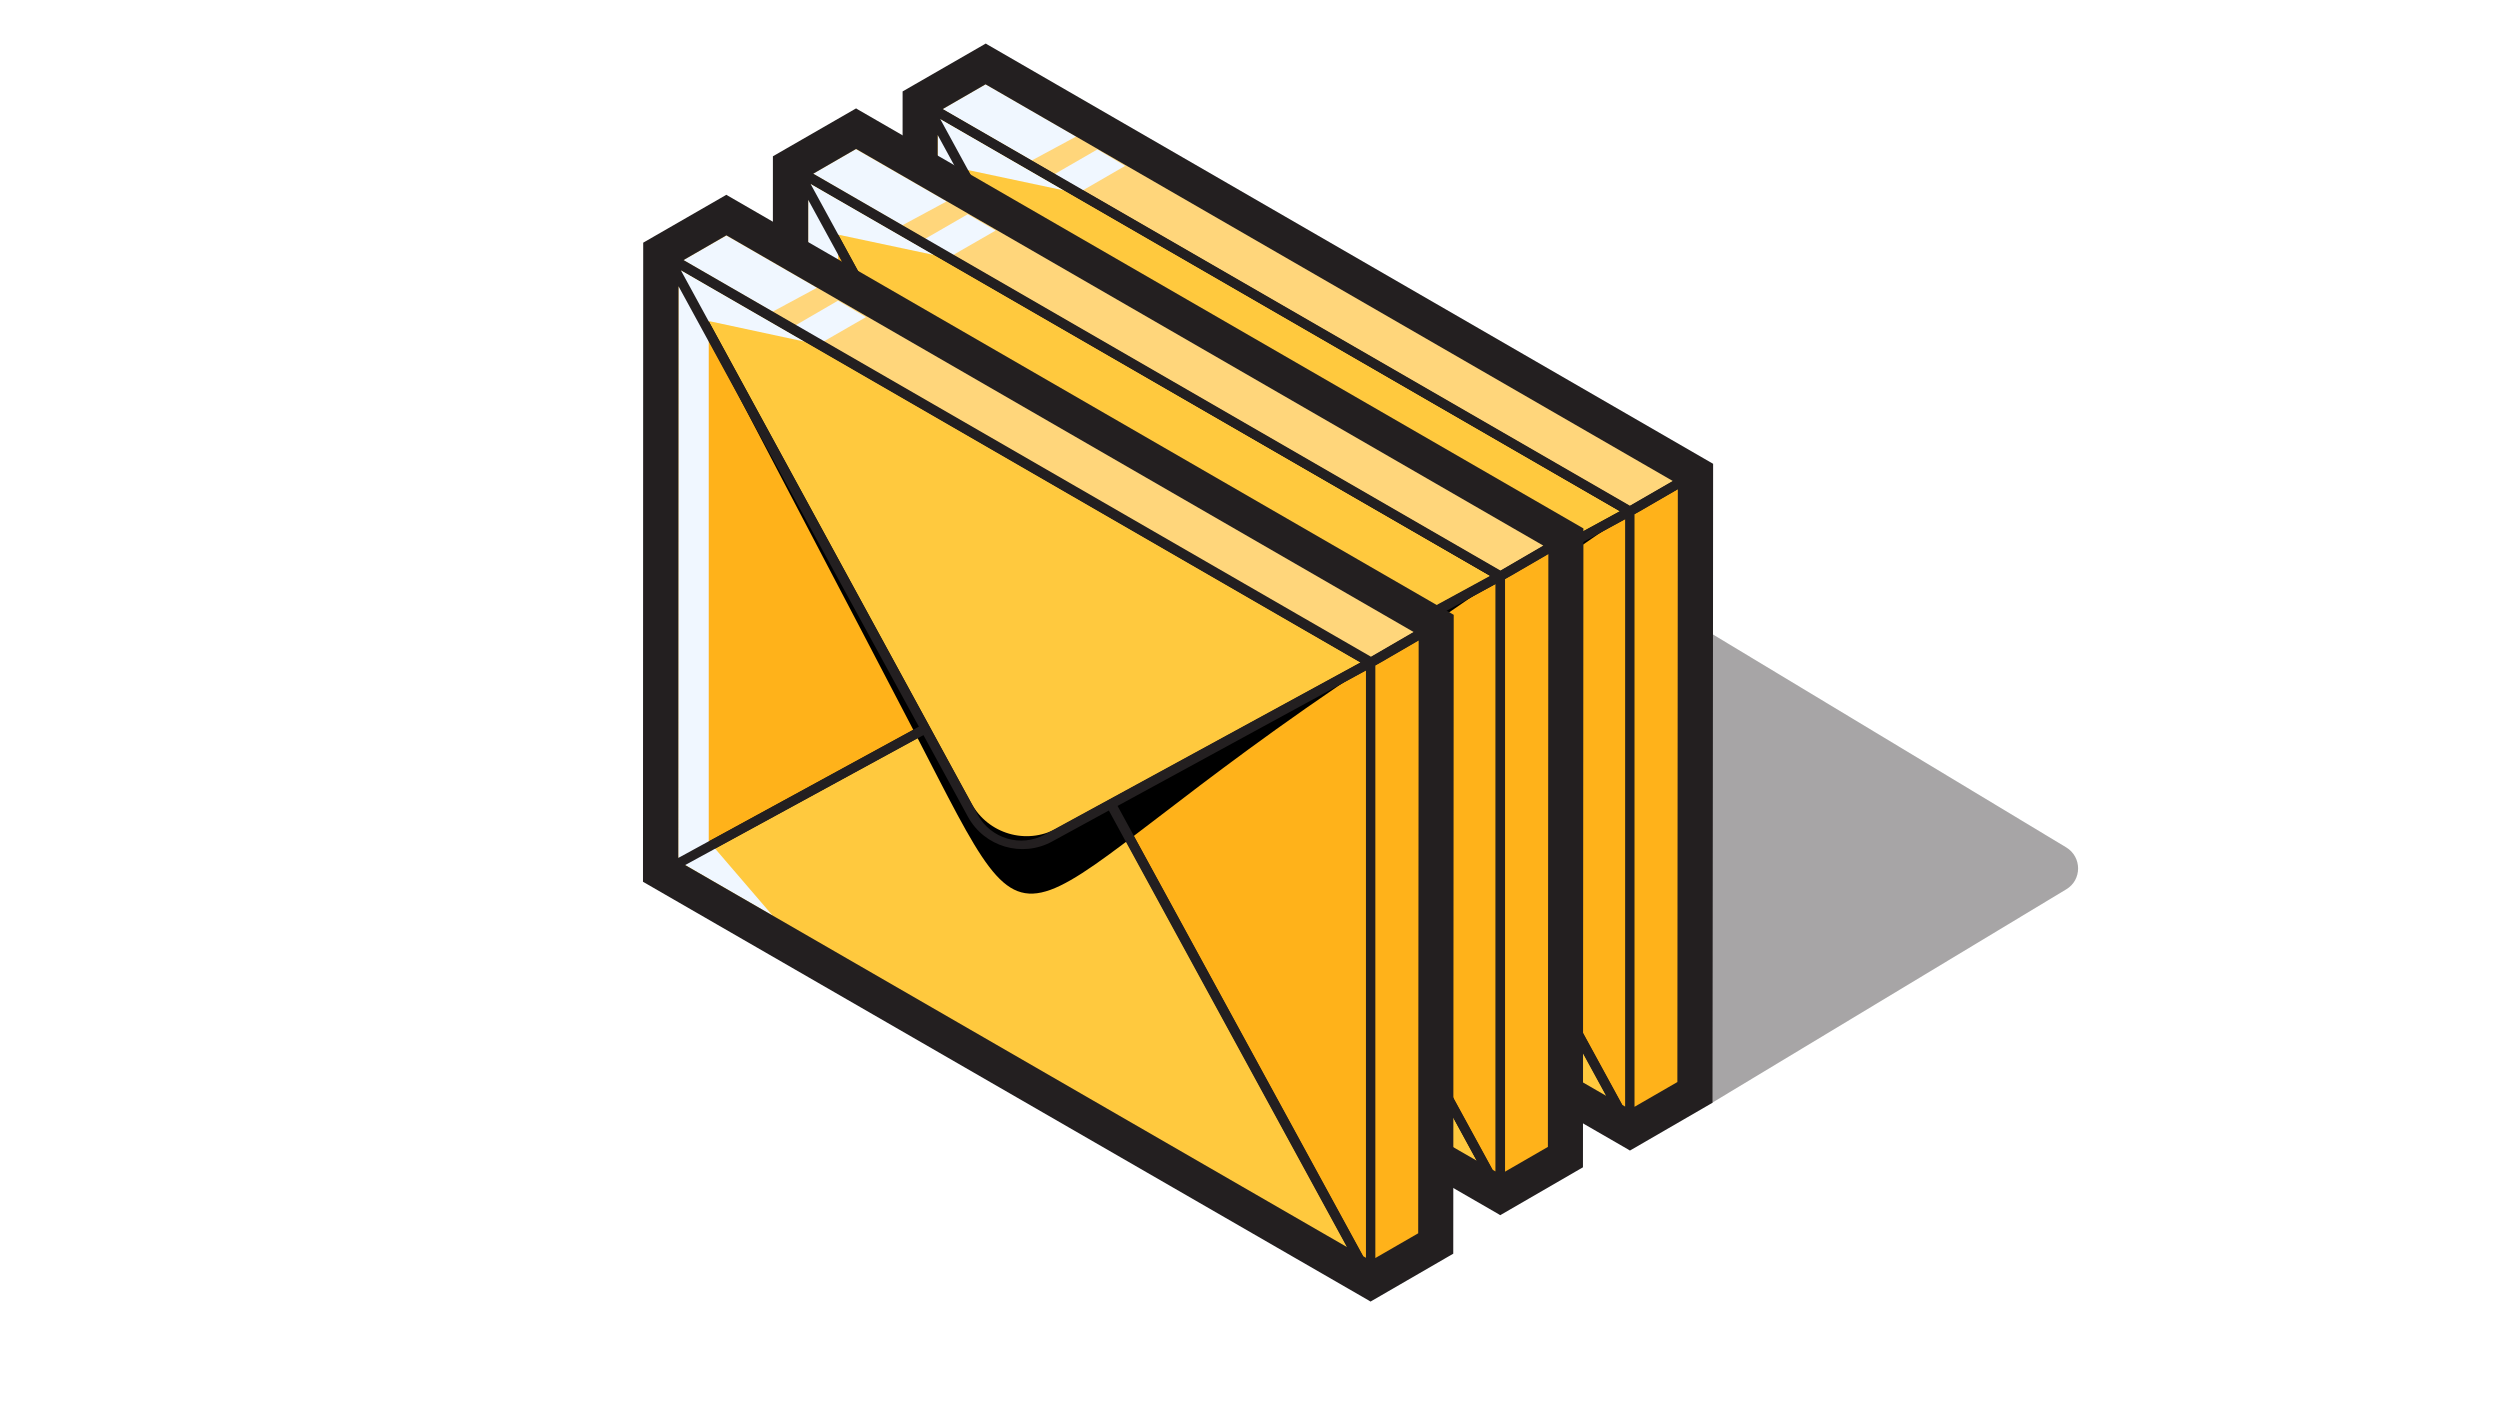
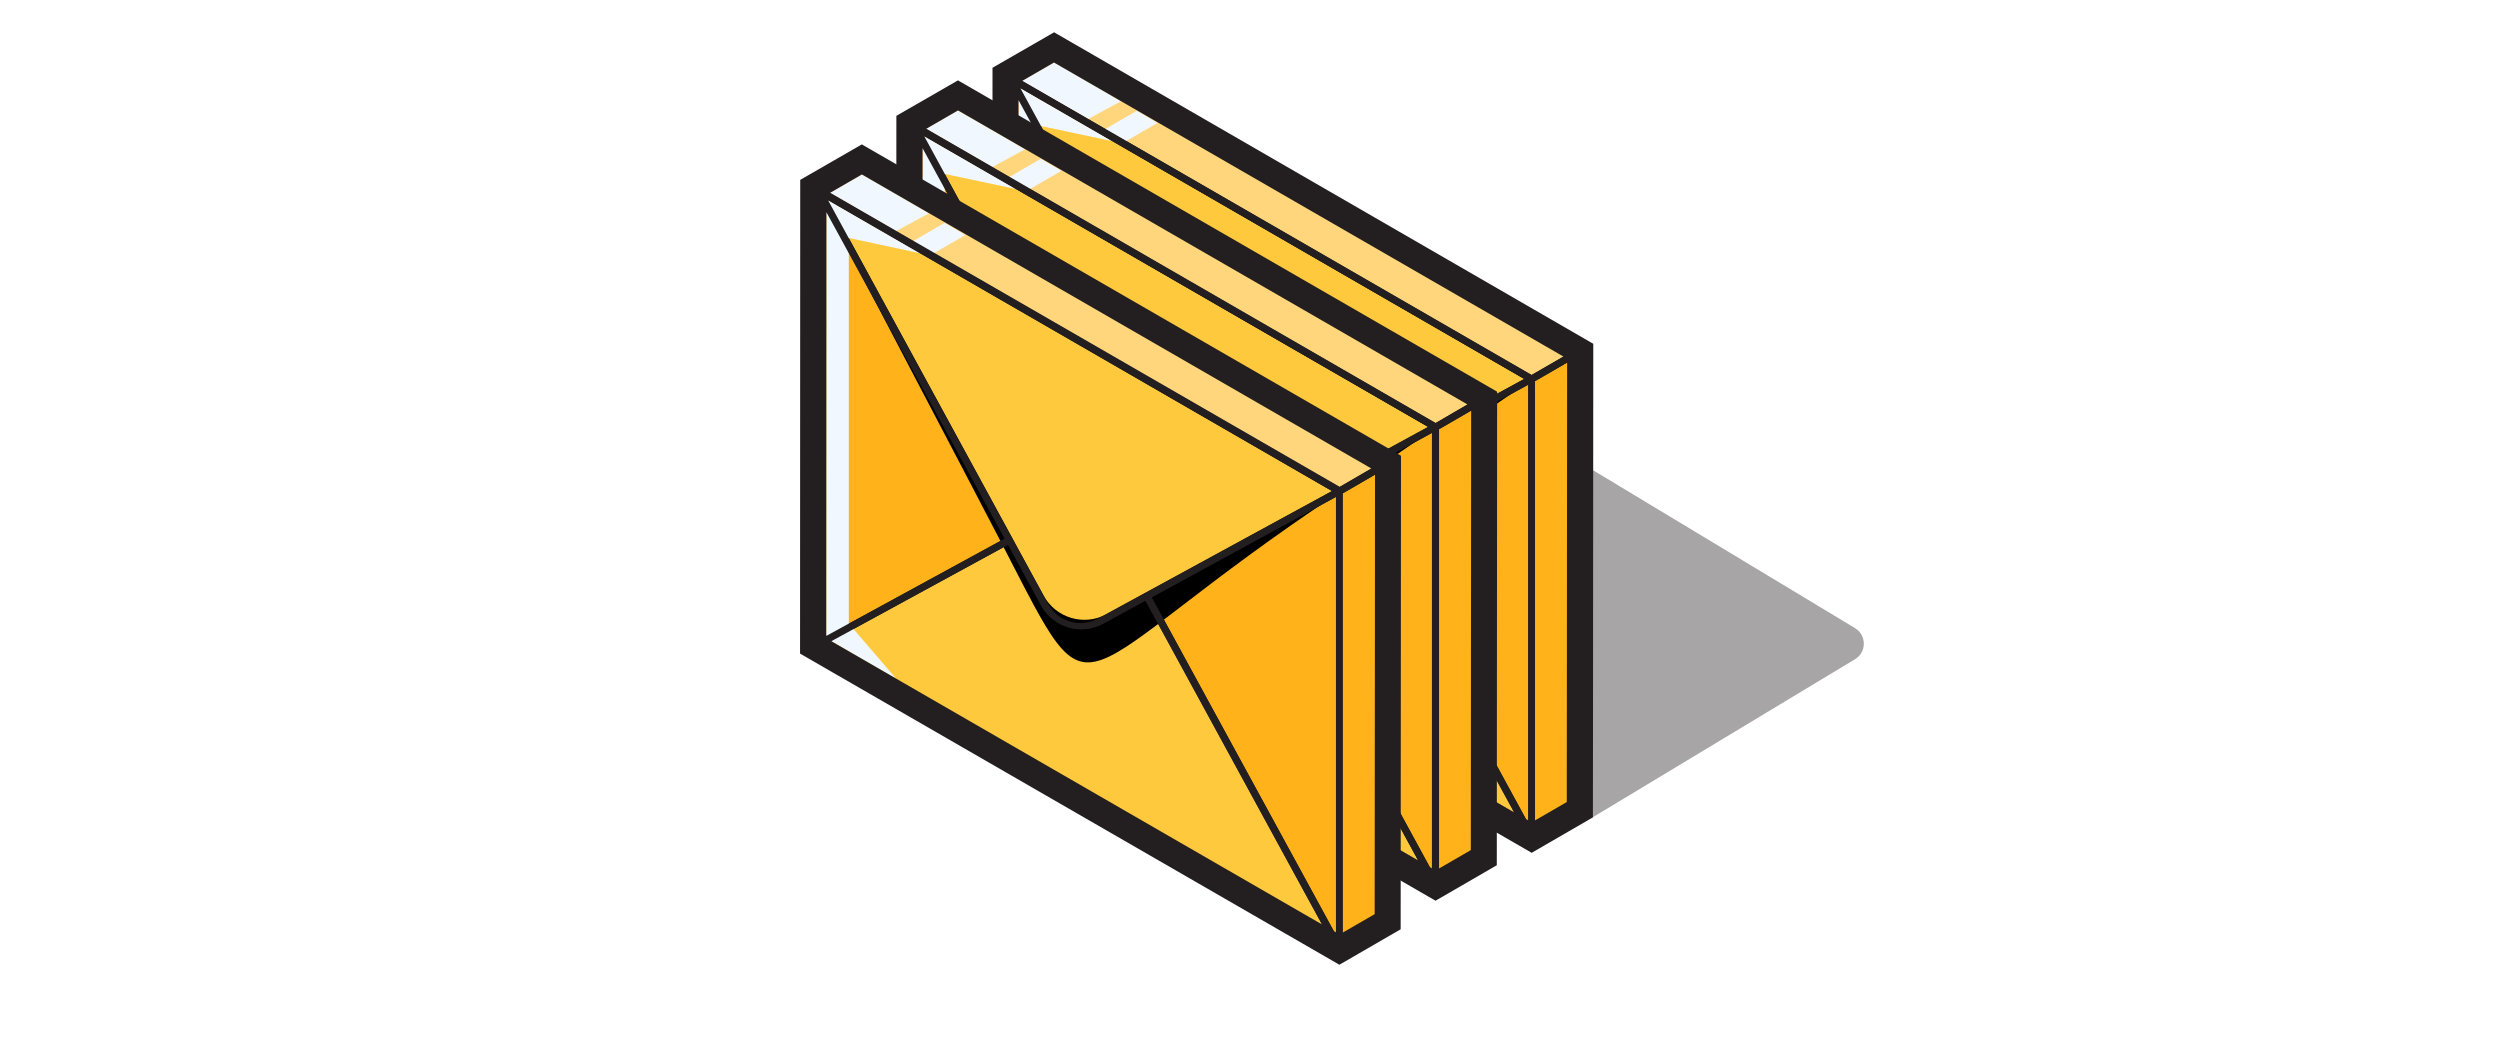
- <svg xmlns="http://www.w3.org/2000/svg" version="1.1" id="Capa_1" x="0px" y="0px" width="390.4px" height="222.9px" viewBox="0 0 790.4 622.9" enable-background="new 0 0 790.4 622.9" xml:space="preserve">
+ <svg xmlns="http://www.w3.org/2000/svg" version="1.1" id="Capa_1" x="0px" y="0px" width="290.4px" height="122.9px" viewBox="0 0 790.4 622.9" enable-background="new 0 0 790.4 622.9" xml:space="preserve">
  <g>
    <g>
      <polygon fill="#FFB21A" points="587.9,207.9 587.9,475.4 587.6,475.6 560.9,491 560.9,223.2 561.1,223.1 587.6,207.8   " />
      <g>
        <polygon fill="#FFB21A" points="561.1,223.2 561.1,491 253.2,313.2 253.2,45.4 254.4,46.1 560.9,223.1    " />
        <path fill="#FFC93E" stroke="#000000" stroke-width="4" stroke-linecap="round" stroke-linejoin="round" stroke-miterlimit="10" d="     M559.9,490.7l-306.5-177L366.7,252l20.4,37.4c6.6,12.2,21.9,16.7,34.1,10l26.5-14.4L559.9,490.7z" />
        <path d="M561.9,223.2C394.8,334,420.4,366.5,362.1,254c-21.5-41.5-87.6-167-108.9-208.6C321.2,88.5,509.1,220.7,561.9,223.2z" />
        <path fill="#FFC93E" stroke="#000000" stroke-width="4" stroke-linecap="round" stroke-linejoin="round" stroke-miterlimit="10" d="     M560.9,223.1l-113.3,61.8l-22.7,12.4c-14.3,7.8-32.1,2.5-39.9-11.7l-4.6-8.4l-11.7-21.5l-2-3.7l-6.1-11.2l-31.6-58L254.4,46.1     l157.6,91l66.8,38.6l17.2,9.9l24.8,14.3L560.9,223.1z" />
        <polygon fill="#FFD67B" stroke="#000000" stroke-width="4" stroke-linecap="round" stroke-linejoin="round" stroke-miterlimit="10" points="     253.2,45.5 560.9,223.2 587.6,207.8 279.9,30.1    " />
        <polygon fill="#F0F7FF" points="261.1,47.6 300,70 319.3,59.6 279.8,36.8    " />
        <polyline fill="#F0F7FF" points="340.7,72.4 322.2,83.1 309.9,76 328.6,65.2    " />
        <polygon fill="#F0F7FF" points="314,83.1 272.1,74.2 272.1,301.1 300,333.6 261.8,311.5 258.8,308.4 258.9,58.8 260,51.9    " />
        <path opacity="0.4" fill="#231F20" enable-background="new    " d="M751.4,369.8l-154.3-93v204.3l154.3-93     C758.3,384,758.3,374,751.4,369.8z" />
        <path fill="#231F20" d="M280.7,19.5l-0.8-0.5l-36.3,20.9l-0.1,277.9v1l316.7,182.8l0.8,0.5l36.1-20.9l0.2-277.8v-1L280.7,19.5z      M363.8,251.1l-105,57.3l0.1-249.5L363.8,251.1z M260,51.9l296.6,171.2l-137.8,75.1c-10.4,5.7-23.5,1.8-29.2-8.6l-22.1-40.5l0,0     L260,51.9z M365.8,254.8l19.4,35.6c7.2,13.2,23.7,18,36.8,10.8l24.7-13.5l103.9,190.5L261.8,311.5L365.8,254.8z M450.5,285.7     l108.4-59.1v256.3l-1.2-0.7L450.5,285.7z M261.1,47.6l18.7-10.8l299.9,173.1L561,220.7L261.1,47.6z M563,224.4l2-1.1l0.2-0.1l0,0     l16.7-9.7l-0.2,258.7L563,483V224.4L563,224.4z" />
      </g>
    </g>
  </g>
  <g>
    <g>
      <polygon fill="#FFB21A" points="531.3,236.2 531.3,503.7 531.1,503.8 504.4,519.2 504.4,251.5 504.5,251.4 531.1,236   " />
      <g>
        <polygon fill="#FFB21A" points="504.5,251.5 504.5,519.2 196.6,341.5 196.6,73.7 197.9,74.4 504.4,251.4    " />
        <path fill="#FFC93E" stroke="#000000" stroke-width="4" stroke-linecap="round" stroke-linejoin="round" stroke-miterlimit="10" d="     M503.3,519L196.8,342l113.3-61.8l20.4,37.4c6.6,12.2,21.9,16.7,34.1,10l26.5-14.4L503.3,519z" />
        <path d="M505.3,251.5c-167.1,110.8-141.5,143.3-199.8,30.8c-21.5-41.5-87.6-167-108.9-208.6C264.6,116.8,452.5,249,505.3,251.5z" />
        <path fill="#FFC93E" stroke="#000000" stroke-width="4" stroke-linecap="round" stroke-linejoin="round" stroke-miterlimit="10" d="     M504.4,251.4l-113.3,61.8l-22.7,12.4c-14.3,7.8-32.1,2.5-39.9-11.7l-4.6-8.4L312.2,284l-2-3.7L304,269l-31.6-58L197.9,74.4     l157.6,91l66.8,38.6l17.2,9.9l24.8,14.3L504.4,251.4z" />
        <polygon fill="#FFD67B" stroke="#000000" stroke-width="4" stroke-linecap="round" stroke-linejoin="round" stroke-miterlimit="10" points="     196.6,73.8 504.4,251.5 531.1,236 223.4,58.4    " />
        <polygon fill="#F0F7FF" points="204.6,75.8 243.5,98.3 262.8,87.9 223.2,65.1    " />
        <polyline fill="#F0F7FF" points="284.2,100.6 265.6,111.3 253.3,104.3 272,93.5    " />
        <polygon fill="#F0F7FF" points="257.4,111.3 215.5,102.4 215.5,329.4 243.5,361.9 205.3,339.8 202.3,336.6 202.4,87.1      203.4,80.2    " />
        <path fill="#231F20" d="M224.1,47.8l-0.8-0.5L187,68.2L186.9,346v1l316.7,182.8l0.8,0.5l36.1-20.9l0.2-277.8v-1L224.1,47.8z      M307.3,279.4l-105,57.3l0.1-249.5L307.3,279.4z M203.4,80.2L500,251.3l-137.8,75.1c-10.4,5.7-23.5,1.8-29.2-8.6l-22-40.4l0,0     L203.4,80.2z M309.3,283.1l19.4,35.6c7.2,13.2,23.7,18,36.8,10.8l24.7-13.5l103.9,190.5L205.3,339.8L309.3,283.1z M393.9,314     l108.4-59.1v256.3l-1.2-0.7L393.9,314z M204.6,75.8L223.3,65l299.9,173.1L504.5,249L204.6,75.8z M506.5,252.7l2-1.1l0.2-0.1l0,0     l16.7-9.7l-0.2,258.7l-18.7,10.8V252.7L506.5,252.7z" />
      </g>
    </g>
  </g>
  <g>
    <g>
      <polygon fill="#FFB21A" points="474.7,273.9 474.7,541.4 474.5,541.5 447.8,557 447.8,289.2 448,289.1 474.5,273.7   " />
      <g>
        <polygon fill="#FFB21A" points="448,289.2 448,557 140,379.2 140,111.4 141.3,112.1 447.8,289.1    " />
        <path fill="#FFC93E" stroke="#000000" stroke-width="4" stroke-linecap="round" stroke-linejoin="round" stroke-miterlimit="10" d="     M446.8,556.7l-306.5-177l113.3-61.8l20.4,37.4c6.6,12.2,21.9,16.7,34.1,10l26.5-14.4L446.8,556.7z" />
        <path d="M448.8,289.2C281.7,400,307.3,432.5,249,319.9c-21.5-41.5-87.6-167-108.9-208.6C208.1,154.5,395.9,286.7,448.8,289.2z" />
        <path fill="#FFC93E" stroke="#000000" stroke-width="4" stroke-linecap="round" stroke-linejoin="round" stroke-miterlimit="10" d="     M447.8,289.1l-113.3,61.8l-22.7,12.4c-14.3,7.8-32.1,2.5-39.9-11.7l-4.6-8.4l-11.7-21.5l-2-3.7l-6.1-11.2l-31.6-58l-74.5-136.7     l157.6,91l66.8,38.6l17.2,9.9l24.8,14.3L447.8,289.1z" />
        <polygon fill="#FFD67B" stroke="#000000" stroke-width="4" stroke-linecap="round" stroke-linejoin="round" stroke-miterlimit="10" points="     140,111.5 447.8,289.2 474.5,273.7 166.8,96.1    " />
        <polygon fill="#F0F7FF" points="148,113.5 186.9,136 206.2,125.6 166.7,102.8    " />
        <polyline fill="#F0F7FF" points="227.6,138.4 209,149.1 196.8,142 215.4,131.2    " />
        <polygon fill="#F0F7FF" points="200.9,149.1 159,140.1 159,367.1 186.9,399.6 148.7,377.5 145.7,374.3 145.8,124.8 146.8,117.9         " />
        <path fill="#231F20" d="M167.5,85.5l-0.8-0.5l-36.3,20.9l-0.1,277.9v1L447,567.5l0.8,0.5l36.1-20.9l0.2-277.8v-1L167.5,85.5z      M250.7,317.1l-105,57.3l0.1-249.5L250.7,317.1z M146.8,117.9l296.6,171.2l-137.8,75.1c-10.4,5.7-23.5,1.8-29.2-8.6l-22.1-40.5     l0,0L146.8,117.9z M252.7,320.8l19.4,35.6c7.2,13.2,23.7,18,36.8,10.8l24.7-13.5l103.9,190.5L148.7,377.5L252.7,320.8z      M337.4,351.7l108.4-59.1v256.3l-1.2-0.7L337.4,351.7z M148,113.5l18.7-10.8l299.9,173.1L448,286.6L148,113.5z M449.9,290.4     l2-1.1l0.2-0.1l0,0l16.7-9.7l-0.2,258.7L449.9,549V290.4L449.9,290.4z" />
      </g>
    </g>
  </g>
</svg>
